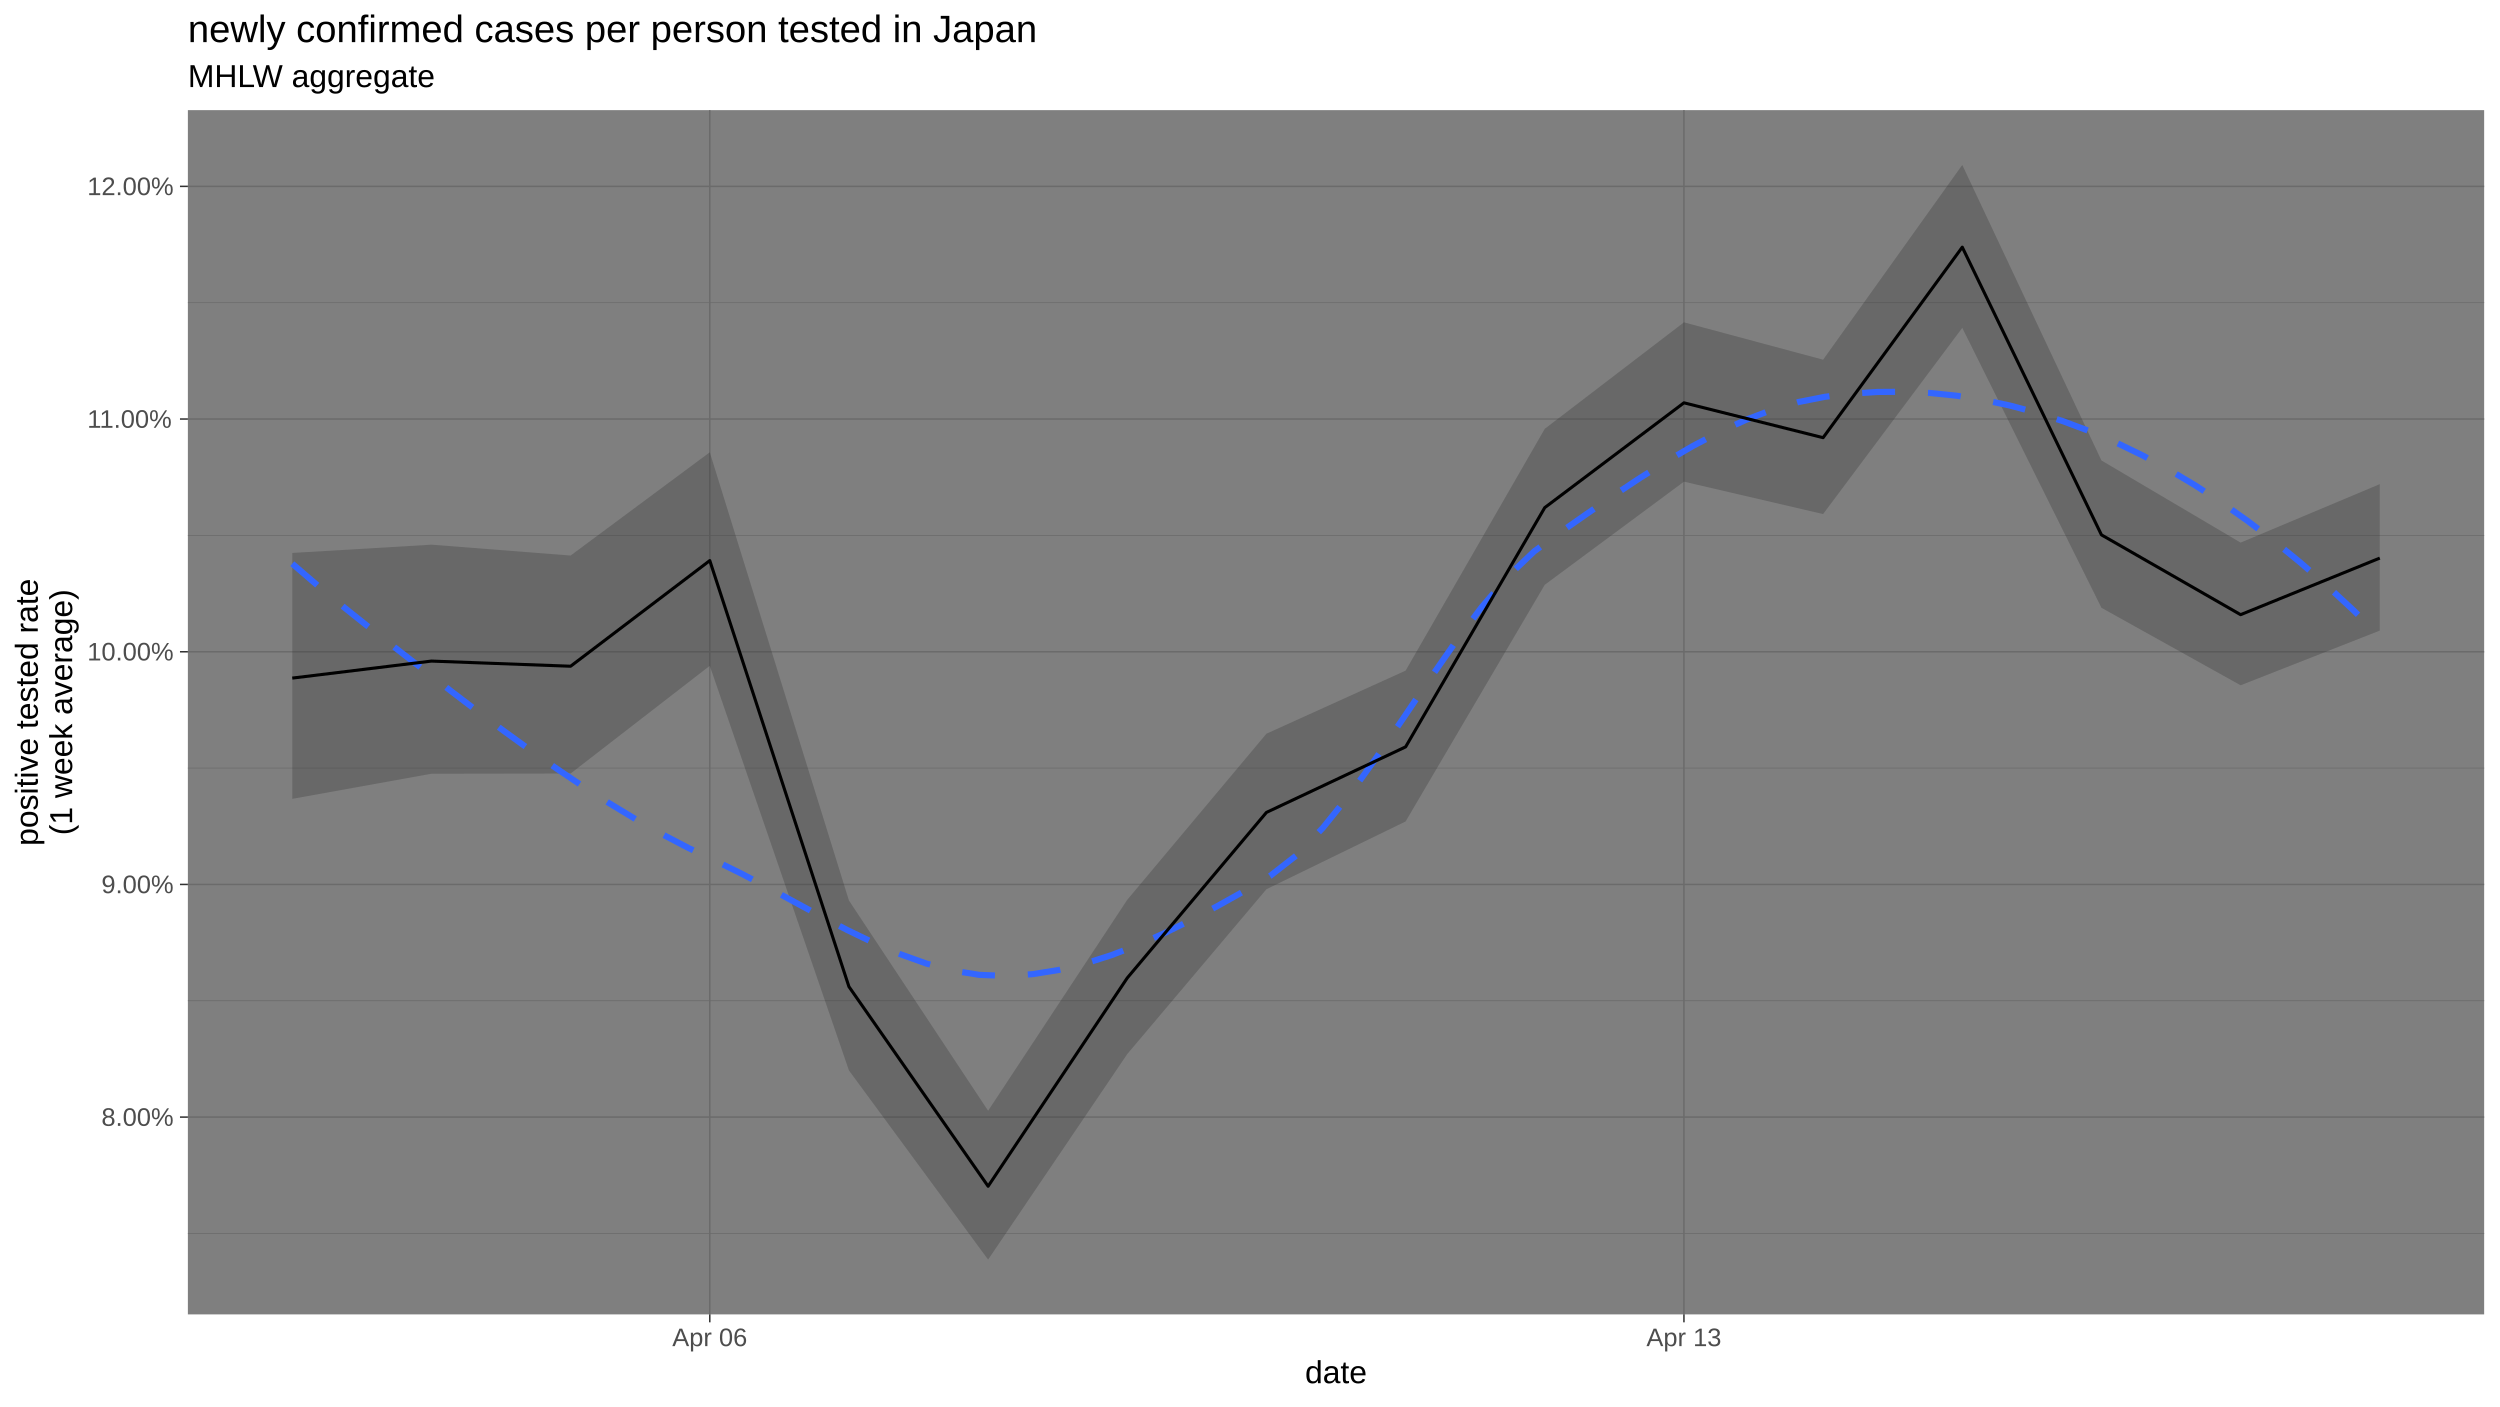
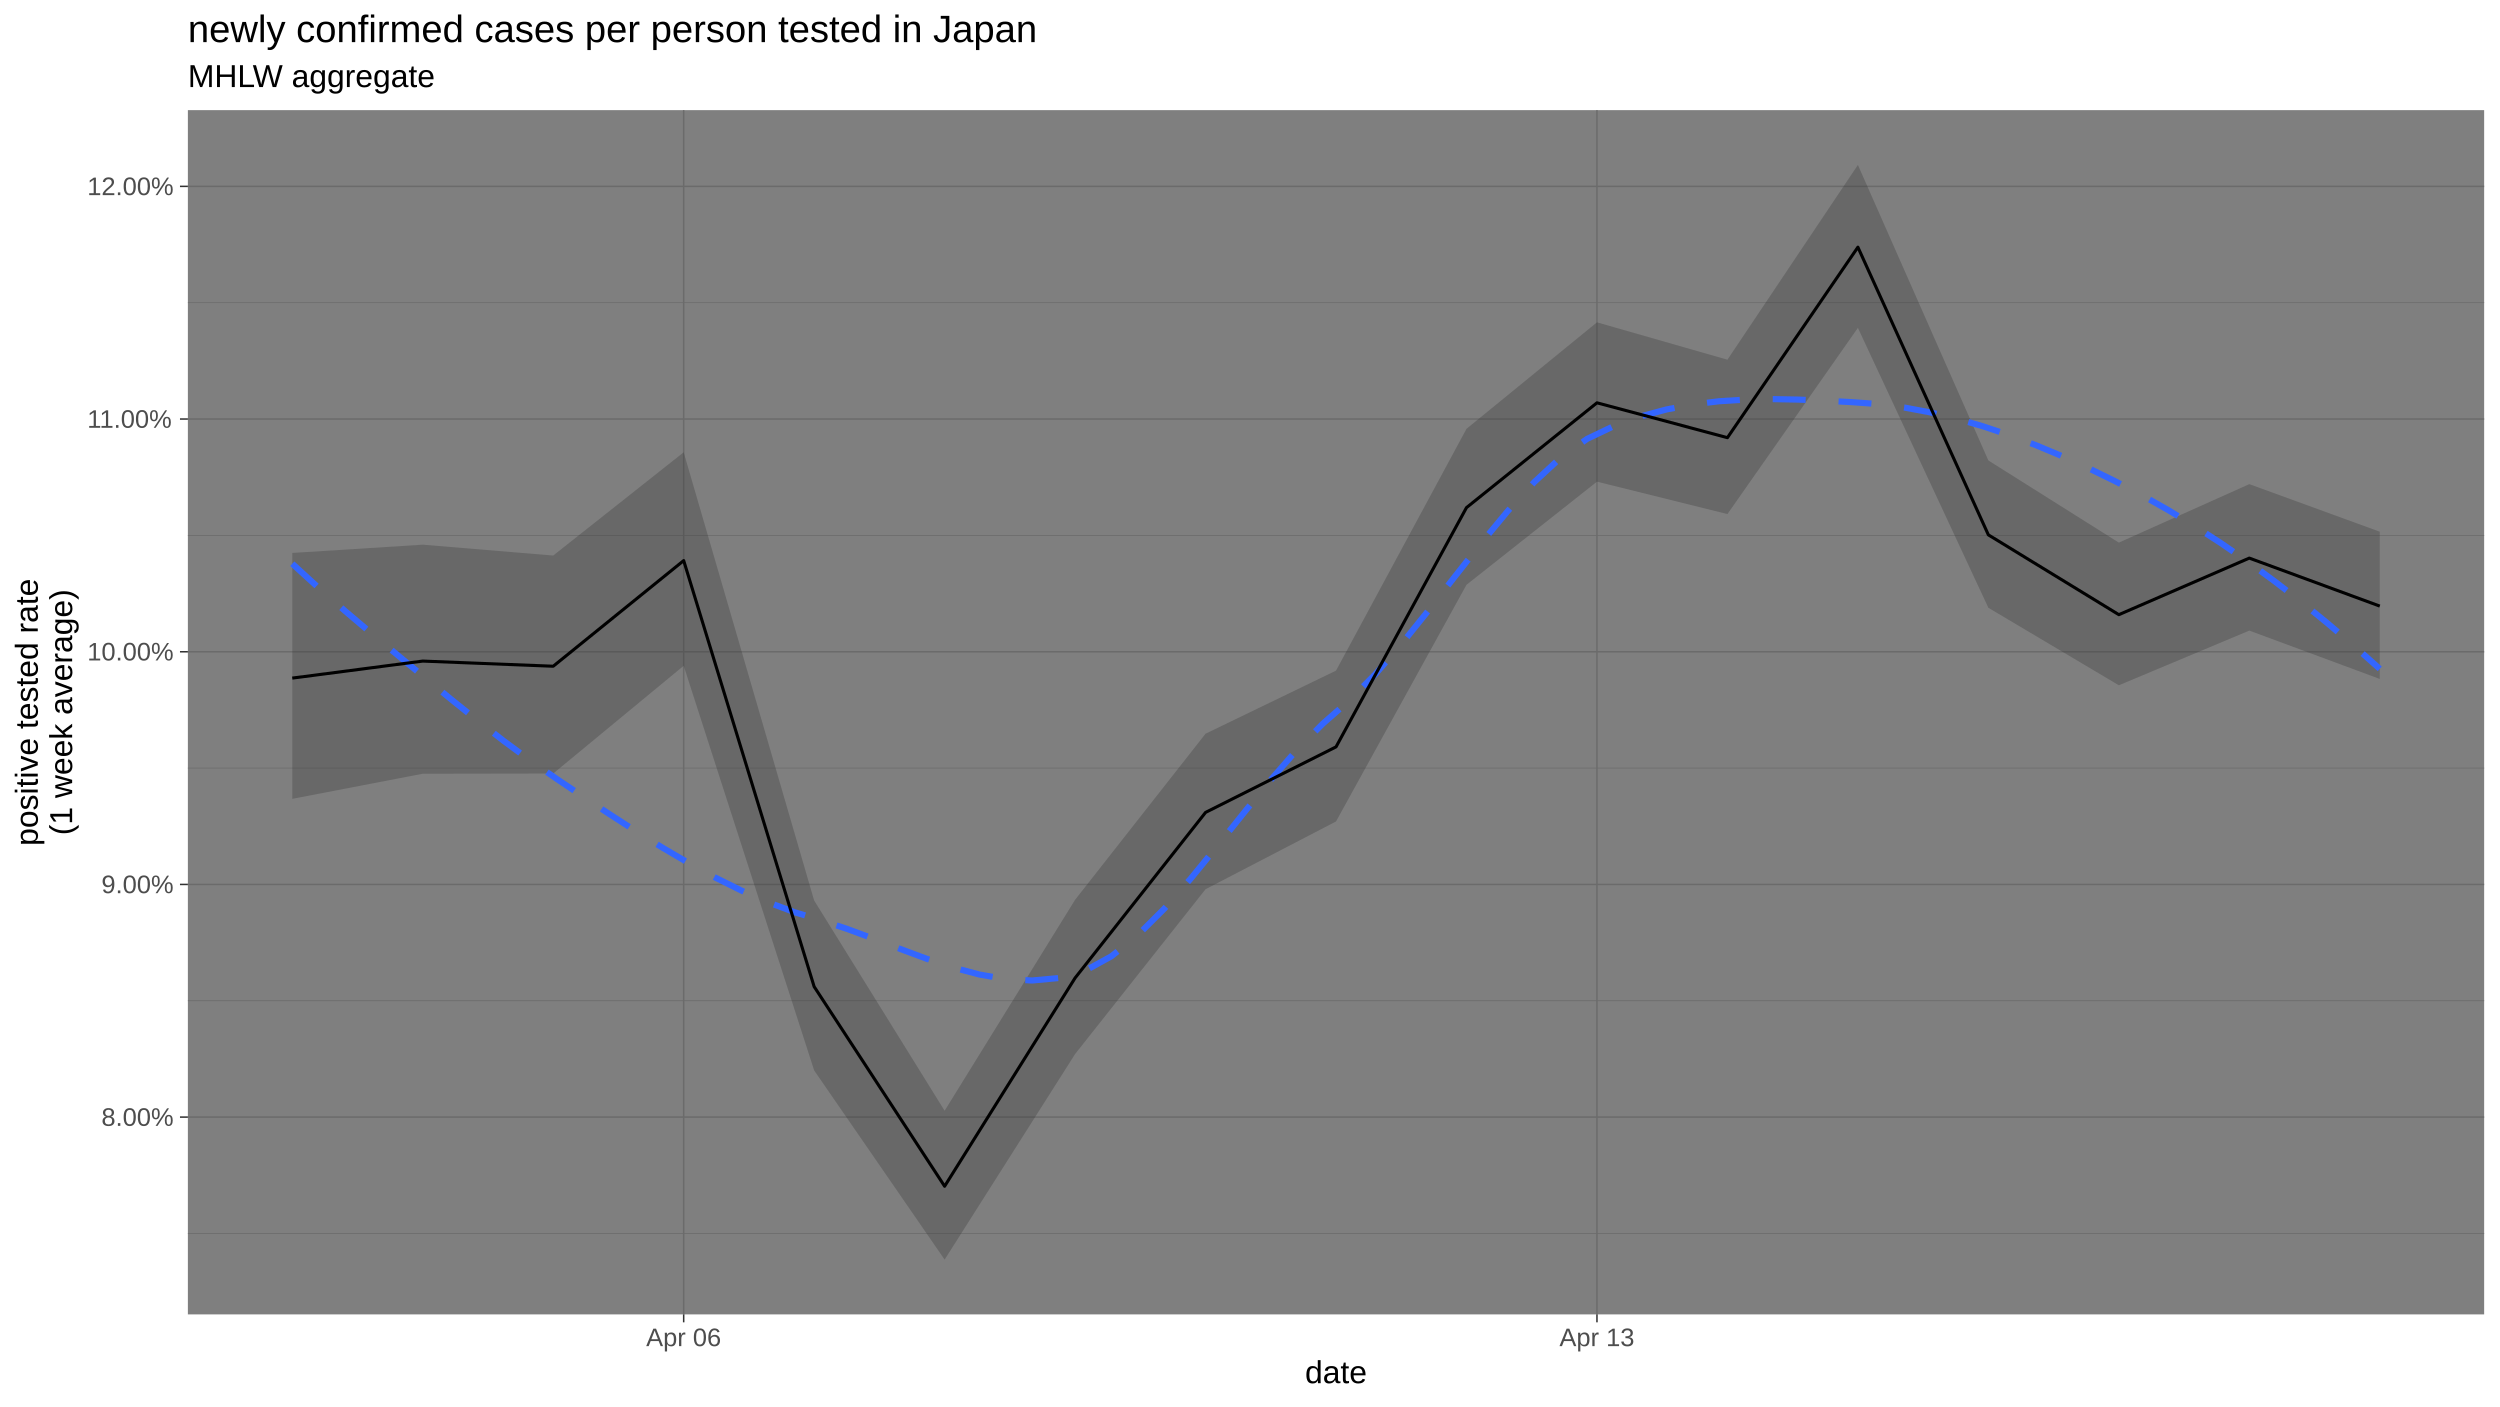
<svg xmlns="http://www.w3.org/2000/svg" viewBox="0 0 864.00 486.00">
  <defs>
    <style type="text/css">
    line, polyline, polygon, path, rect, circle {
      fill: none;
      stroke: #000000;
      stroke-linecap: round;
      stroke-linejoin: round;
      stroke-miterlimit: 10.00;
    }
  </style>
  </defs>
  <rect width="100%" height="100%" style="stroke: none; fill: #FFFFFF;" />
  <rect x="0.00" y="-0" width="864.00" height="486.00" style="stroke-width: 1.07; stroke: #FFFFFF; fill: #FFFFFF;" />
  <defs>
    <clipPath id="cpNjQuOTN8ODU4LjUyfDQ1NC4yNXwzOC4wNw==">
      <rect x="64.93" y="38.07" width="793.59" height="416.18" />
    </clipPath>
  </defs>
  <rect x="64.93" y="38.07" width="793.59" height="416.18" style="stroke-width: 1.07; stroke: none; fill: #7F7F7F;" clip-path="url(#cpNjQuOTN8ODU4LjUyfDQ1NC4yNXwzOC4wNw==)" />
  <polyline points="64.93,426.28 858.52,426.28 " style="stroke-width: 0.27; stroke: #6B6B6B; stroke-linecap: butt;" clip-path="url(#cpNjQuOTN8ODU4LjUyfDQ1NC4yNXwzOC4wNw==)" />
  <polyline points="64.93,345.86 858.52,345.86 " style="stroke-width: 0.27; stroke: #6B6B6B; stroke-linecap: butt;" clip-path="url(#cpNjQuOTN8ODU4LjUyfDQ1NC4yNXwzOC4wNw==)" />
  <polyline points="64.93,265.45 858.52,265.45 " style="stroke-width: 0.27; stroke: #6B6B6B; stroke-linecap: butt;" clip-path="url(#cpNjQuOTN8ODU4LjUyfDQ1NC4yNXwzOC4wNw==)" />
  <polyline points="64.93,185.03 858.52,185.03 " style="stroke-width: 0.27; stroke: #6B6B6B; stroke-linecap: butt;" clip-path="url(#cpNjQuOTN8ODU4LjUyfDQ1NC4yNXwzOC4wNw==)" />
  <polyline points="64.93,104.61 858.52,104.61 " style="stroke-width: 0.27; stroke: #6B6B6B; stroke-linecap: butt;" clip-path="url(#cpNjQuOTN8ODU4LjUyfDQ1NC4yNXwzOC4wNw==)" />
  <polyline points="64.93,386.07 858.52,386.07 " style="stroke-width: 0.53; stroke: #6B6B6B; stroke-linecap: butt;" clip-path="url(#cpNjQuOTN8ODU4LjUyfDQ1NC4yNXwzOC4wNw==)" />
  <polyline points="64.93,305.65 858.52,305.65 " style="stroke-width: 0.53; stroke: #6B6B6B; stroke-linecap: butt;" clip-path="url(#cpNjQuOTN8ODU4LjUyfDQ1NC4yNXwzOC4wNw==)" />
  <polyline points="64.93,225.24 858.52,225.24 " style="stroke-width: 0.53; stroke: #6B6B6B; stroke-linecap: butt;" clip-path="url(#cpNjQuOTN8ODU4LjUyfDQ1NC4yNXwzOC4wNw==)" />
  <polyline points="64.93,144.82 858.52,144.82 " style="stroke-width: 0.53; stroke: #6B6B6B; stroke-linecap: butt;" clip-path="url(#cpNjQuOTN8ODU4LjUyfDQ1NC4yNXwzOC4wNw==)" />
  <polyline points="64.93,64.40 858.52,64.40 " style="stroke-width: 0.53; stroke: #6B6B6B; stroke-linecap: butt;" clip-path="url(#cpNjQuOTN8ODU4LjUyfDQ1NC4yNXwzOC4wNw==)" />
-   <polyline points="245.30,454.25 245.30,38.07 " style="stroke-width: 0.53; stroke: #6B6B6B; stroke-linecap: butt;" clip-path="url(#cpNjQuOTN8ODU4LjUyfDQ1NC4yNXwzOC4wNw==)" />
-   <polyline points="581.97,454.25 581.97,38.07 " style="stroke-width: 0.53; stroke: #6B6B6B; stroke-linecap: butt;" clip-path="url(#cpNjQuOTN8ODU4LjUyfDQ1NC4yNXwzOC4wNw==)" />
-   <polygon points="101.01,191.09 149.10,188.23 197.20,191.99 245.30,156.30 293.39,311.20 341.49,383.87 389.58,310.96 437.68,253.56 485.78,231.76 533.87,148.19 581.97,111.39 630.06,124.31 678.16,56.99 726.26,159.13 774.35,187.52 822.45,167.31 822.45,217.94 774.35,236.84 726.26,210.06 678.16,113.31 630.06,177.67 581.97,166.47 533.87,202.11 485.78,283.90 437.68,307.32 389.58,364.29 341.49,435.33 293.39,369.94 245.30,230.10 197.20,267.33 149.10,267.41 101.01,276.09 " style="stroke-width: 1.07; stroke: none; fill: #333333; fill-opacity: 0.30;" clip-path="url(#cpNjQuOTN8ODU4LjUyfDQ1NC4yNXwzOC4wNw==)" />
-   <polyline points="101.01,194.81 110.14,202.67 119.27,210.19 128.40,217.48 137.54,224.62 146.67,231.70 155.80,238.78 164.93,245.75 174.06,252.57 183.20,259.20 192.33,265.61 201.46,271.76 210.59,277.62 219.73,283.15 228.86,288.32 237.99,293.09 247.12,297.44 256.25,301.93 265.39,306.74 274.52,311.69 283.65,316.63 292.78,321.40 301.91,325.82 311.05,329.74 320.18,333.01 329.31,335.45 338.44,336.91 347.58,337.27 356.71,336.69 365.84,335.24 374.97,333.02 384.10,330.10 393.24,326.58 402.37,322.53 411.50,318.04 420.63,313.20 429.77,308.08 438.90,302.76 448.03,295.63 457.16,286.13 466.29,274.79 475.43,262.17 484.56,248.83 493.69,235.31 502.82,222.18 511.95,209.97 521.09,199.24 530.22,190.55 539.35,183.91 548.48,177.53 557.62,171.26 566.75,165.21 575.88,159.48 585.01,154.16 594.14,149.35 603.28,145.14 612.41,141.64 621.54,138.94 630.67,137.14 639.81,136.05 648.94,135.46 658.07,135.39 667.20,135.83 676.33,136.77 685.47,138.21 694.60,140.15 703.73,142.59 712.86,145.52 721.99,148.95 731.13,152.86 740.26,157.29 749.39,162.21 758.52,167.65 767.66,173.59 776.79,180.04 785.92,186.99 795.05,194.45 804.18,202.41 813.32,210.88 822.45,219.85 " style="stroke-width: 2.13; stroke: #3366FF; stroke-dasharray: 11.38,11.38; stroke-linecap: butt;" clip-path="url(#cpNjQuOTN8ODU4LjUyfDQ1NC4yNXwzOC4wNw==)" />
-   <polyline points="101.01,234.35 149.10,228.47 197.20,230.25 245.30,193.74 293.39,340.99 341.49,409.97 389.58,337.98 437.68,280.77 485.78,258.12 533.87,175.43 581.97,139.21 630.06,151.26 678.16,85.42 726.26,184.85 774.35,212.43 822.45,192.88 " style="stroke-width: 1.07; stroke-linecap: butt;" clip-path="url(#cpNjQuOTN8ODU4LjUyfDQ1NC4yNXwzOC4wNw==)" />
+   <polyline points="236.28,454.25 236.28,38.07 " style="stroke-width: 0.53; stroke: #6B6B6B; stroke-linecap: butt;" clip-path="url(#cpNjQuOTN8ODU4LjUyfDQ1NC4yNXwzOC4wNw==)" />
+   <polyline points="551.91,454.25 551.91,38.07 " style="stroke-width: 0.53; stroke: #6B6B6B; stroke-linecap: butt;" clip-path="url(#cpNjQuOTN8ODU4LjUyfDQ1NC4yNXwzOC4wNw==)" />
+   <polygon points="101.01,191.09 146.10,188.23 191.19,191.99 236.28,156.30 281.37,311.20 326.46,383.87 371.55,310.96 416.64,253.56 461.73,231.76 506.82,148.19 551.91,111.39 597.00,124.31 642.09,56.99 687.18,159.13 732.27,187.52 777.36,167.31 822.45,183.75 822.45,234.65 777.36,217.94 732.27,236.84 687.18,210.06 642.09,113.31 597.00,177.67 551.91,166.47 506.82,202.11 461.73,283.90 416.64,307.32 371.55,364.29 326.46,435.33 281.37,369.94 236.28,230.10 191.19,267.33 146.10,267.41 101.01,276.09 " style="stroke-width: 1.07; stroke: none; fill: #333333; fill-opacity: 0.30;" clip-path="url(#cpNjQuOTN8ODU4LjUyfDQ1NC4yNXwzOC4wNw==)" />
+   <polyline points="101.01,194.82 110.14,203.18 119.27,211.17 128.40,218.91 137.54,226.51 146.67,234.07 155.80,241.59 164.93,248.94 174.06,256.04 183.20,262.80 192.33,269.14 201.46,275.28 210.59,281.34 219.73,287.24 228.86,292.90 237.99,298.26 247.12,303.25 256.25,307.79 265.39,311.81 274.52,315.23 283.65,318.03 292.78,321.04 301.91,324.42 311.05,327.93 320.18,331.32 329.31,334.36 338.44,336.79 347.58,338.37 356.71,338.86 365.84,338.01 374.97,335.51 384.10,330.48 393.24,323.16 402.37,314.05 411.50,303.66 420.63,292.49 429.77,281.05 438.90,269.83 448.03,259.35 457.16,250.11 466.29,242.12 475.43,232.87 484.56,222.32 493.69,210.96 502.82,199.24 511.95,187.64 521.09,176.61 530.22,166.63 539.35,158.17 548.48,151.69 557.62,147.31 566.75,143.99 575.88,141.52 585.01,139.78 594.14,138.67 603.28,138.09 612.41,137.93 621.54,138.10 630.67,138.48 639.81,138.97 648.94,139.63 658.07,140.83 667.20,142.54 676.33,144.73 685.47,147.38 694.60,150.45 703.73,153.91 712.86,157.74 721.99,161.90 731.13,166.37 740.26,171.15 749.39,176.31 758.52,181.86 767.66,187.78 776.79,194.08 785.92,200.75 795.05,207.80 804.18,215.22 813.32,223.01 822.45,231.16 " style="stroke-width: 2.13; stroke: #3366FF; stroke-dasharray: 11.38,11.38; stroke-linecap: butt;" clip-path="url(#cpNjQuOTN8ODU4LjUyfDQ1NC4yNXwzOC4wNw==)" />
+   <polyline points="101.01,234.35 146.10,228.47 191.19,230.25 236.28,193.74 281.37,340.99 326.46,409.97 371.55,337.98 416.64,280.77 461.73,258.12 506.82,175.43 551.91,139.21 597.00,151.26 642.09,85.42 687.18,184.85 732.27,212.43 777.36,192.88 822.45,209.47 " style="stroke-width: 1.07; stroke-linecap: butt;" clip-path="url(#cpNjQuOTN8ODU4LjUyfDQ1NC4yNXwzOC4wNw==)" />
  <defs>
    <clipPath id="cpMC4wMHw4NjQuMDB8NDg2LjAwfDAuMDA=">
      <rect x="0.00" y="0.00" width="864.00" height="486.00" />
    </clipPath>
  </defs>
  <g clip-path="url(#cpMC4wMHw4NjQuMDB8NDg2LjAwfDAuMDA=)">
    <text x="35.05" y="389.10" style="font-size: 8.80px; fill: #4D4D4D; font-family: Liberation Sans;" textLength="24.95px" lengthAdjust="spacingAndGlyphs">8.00%</text>
  </g>
  <g clip-path="url(#cpMC4wMHw4NjQuMDB8NDg2LjAwfDAuMDA=)">
    <text x="35.05" y="308.68" style="font-size: 8.80px; fill: #4D4D4D; font-family: Liberation Sans;" textLength="24.95px" lengthAdjust="spacingAndGlyphs">9.00%</text>
  </g>
  <g clip-path="url(#cpMC4wMHw4NjQuMDB8NDg2LjAwfDAuMDA=)">
    <text x="30.16" y="228.26" style="font-size: 8.80px; fill: #4D4D4D; font-family: Liberation Sans;" textLength="29.85px" lengthAdjust="spacingAndGlyphs">10.00%</text>
  </g>
  <g clip-path="url(#cpMC4wMHw4NjQuMDB8NDg2LjAwfDAuMDA=)">
    <text x="30.16" y="147.85" style="font-size: 8.80px; fill: #4D4D4D; font-family: Liberation Sans;" textLength="29.85px" lengthAdjust="spacingAndGlyphs">11.00%</text>
  </g>
  <g clip-path="url(#cpMC4wMHw4NjQuMDB8NDg2LjAwfDAuMDA=)">
    <text x="30.16" y="67.43" style="font-size: 8.80px; fill: #4D4D4D; font-family: Liberation Sans;" textLength="29.85px" lengthAdjust="spacingAndGlyphs">12.00%</text>
  </g>
  <polyline points="62.20,386.07 64.93,386.07 " style="stroke-width: 0.53; stroke: #333333; stroke-linecap: butt;" clip-path="url(#cpMC4wMHw4NjQuMDB8NDg2LjAwfDAuMDA=)" />
  <polyline points="62.20,305.65 64.93,305.65 " style="stroke-width: 0.53; stroke: #333333; stroke-linecap: butt;" clip-path="url(#cpMC4wMHw4NjQuMDB8NDg2LjAwfDAuMDA=)" />
  <polyline points="62.20,225.24 64.93,225.24 " style="stroke-width: 0.53; stroke: #333333; stroke-linecap: butt;" clip-path="url(#cpMC4wMHw4NjQuMDB8NDg2LjAwfDAuMDA=)" />
  <polyline points="62.20,144.82 64.93,144.82 " style="stroke-width: 0.53; stroke: #333333; stroke-linecap: butt;" clip-path="url(#cpMC4wMHw4NjQuMDB8NDg2LjAwfDAuMDA=)" />
  <polyline points="62.20,64.40 64.93,64.40 " style="stroke-width: 0.53; stroke: #333333; stroke-linecap: butt;" clip-path="url(#cpMC4wMHw4NjQuMDB8NDg2LjAwfDAuMDA=)" />
-   <polyline points="245.30,456.99 245.30,454.25 " style="stroke-width: 0.53; stroke: #333333; stroke-linecap: butt;" clip-path="url(#cpMC4wMHw4NjQuMDB8NDg2LjAwfDAuMDA=)" />
-   <polyline points="581.97,456.99 581.97,454.25 " style="stroke-width: 0.53; stroke: #333333; stroke-linecap: butt;" clip-path="url(#cpMC4wMHw4NjQuMDB8NDg2LjAwfDAuMDA=)" />
+   <polyline points="236.28,456.99 236.28,454.25 " style="stroke-width: 0.53; stroke: #333333; stroke-linecap: butt;" clip-path="url(#cpMC4wMHw4NjQuMDB8NDg2LjAwfDAuMDA=)" />
+   <polyline points="551.91,456.99 551.91,454.25 " style="stroke-width: 0.53; stroke: #333333; stroke-linecap: butt;" clip-path="url(#cpMC4wMHw4NjQuMDB8NDg2LjAwfDAuMDA=)" />
  <g clip-path="url(#cpMC4wMHw4NjQuMDB8NDg2LjAwfDAuMDA=)">
-     <text x="232.33" y="465.23" style="font-size: 8.80px; fill: #4D4D4D; font-family: Liberation Sans;" textLength="25.93px" lengthAdjust="spacingAndGlyphs">Apr 06</text>
+     <text x="223.31" y="465.23" style="font-size: 8.80px; fill: #4D4D4D; font-family: Liberation Sans;" textLength="25.93px" lengthAdjust="spacingAndGlyphs">Apr 06</text>
  </g>
  <g clip-path="url(#cpMC4wMHw4NjQuMDB8NDg2LjAwfDAuMDA=)">
-     <text x="569.00" y="465.23" style="font-size: 8.80px; fill: #4D4D4D; font-family: Liberation Sans;" textLength="25.93px" lengthAdjust="spacingAndGlyphs">Apr 13</text>
+     <text x="538.94" y="465.23" style="font-size: 8.80px; fill: #4D4D4D; font-family: Liberation Sans;" textLength="25.93px" lengthAdjust="spacingAndGlyphs">Apr 13</text>
  </g>
  <g clip-path="url(#cpMC4wMHw4NjQuMDB8NDg2LjAwfDAuMDA=)">
    <text x="451.02" y="478.03" style="font-size: 11.00px; font-family: Liberation Sans;" textLength="21.41px" lengthAdjust="spacingAndGlyphs">date</text>
  </g>
  <g clip-path="url(#cpMC4wMHw4NjQuMDB8NDg2LjAwfDAuMDA=)">
    <text transform="translate(13.05,292.32) rotate(-90)" style="font-size: 11.00px; font-family: Liberation Sans;" textLength="92.33px" lengthAdjust="spacingAndGlyphs">positive tested rate</text>
  </g>
  <g clip-path="url(#cpMC4wMHw4NjQuMDB8NDg2LjAwfDAuMDA=)">
    <text transform="translate(24.93,288.65) rotate(-90)" style="font-size: 11.00px; font-family: Liberation Sans;" textLength="84.99px" lengthAdjust="spacingAndGlyphs">(1 week average)</text>
  </g>
  <g clip-path="url(#cpMC4wMHw4NjQuMDB8NDg2LjAwfDAuMDA=)">
    <text x="64.93" y="30.10" style="font-size: 11.00px; font-family: Liberation Sans;" textLength="86.21px" lengthAdjust="spacingAndGlyphs">MHLW aggregate</text>
  </g>
  <g clip-path="url(#cpMC4wMHw4NjQuMDB8NDg2LjAwfDAuMDA=)">
    <text x="64.93" y="14.56" style="font-size: 13.20px; font-family: Liberation Sans;" textLength="293.49px" lengthAdjust="spacingAndGlyphs">newly confirmed cases per person tested in Japan</text>
  </g>
</svg>
